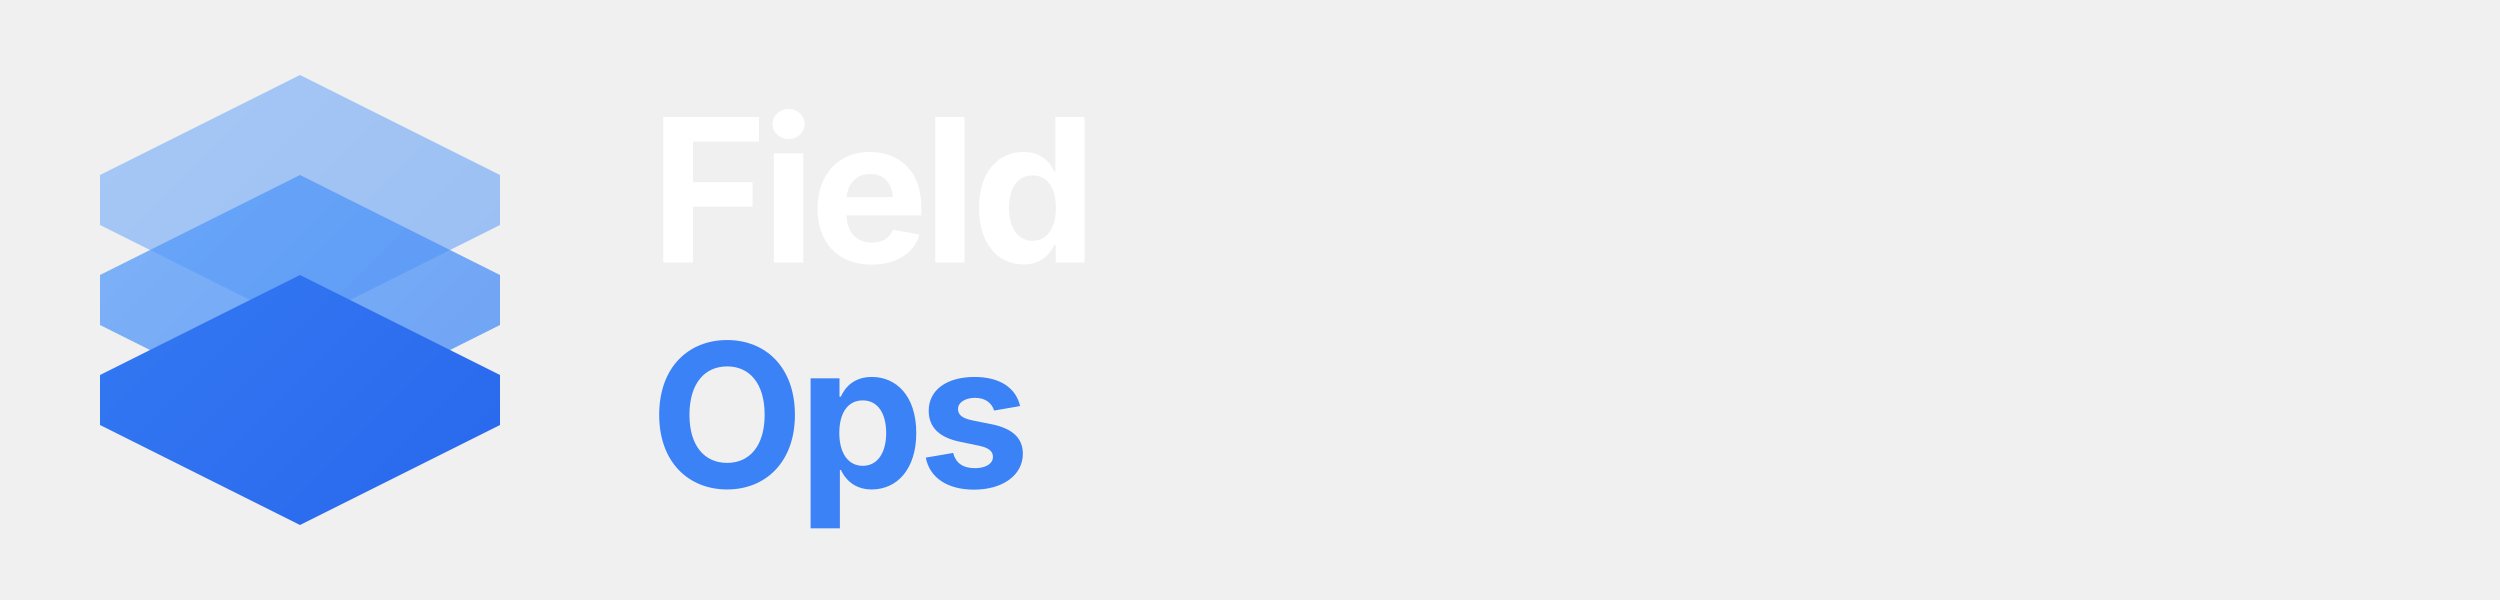
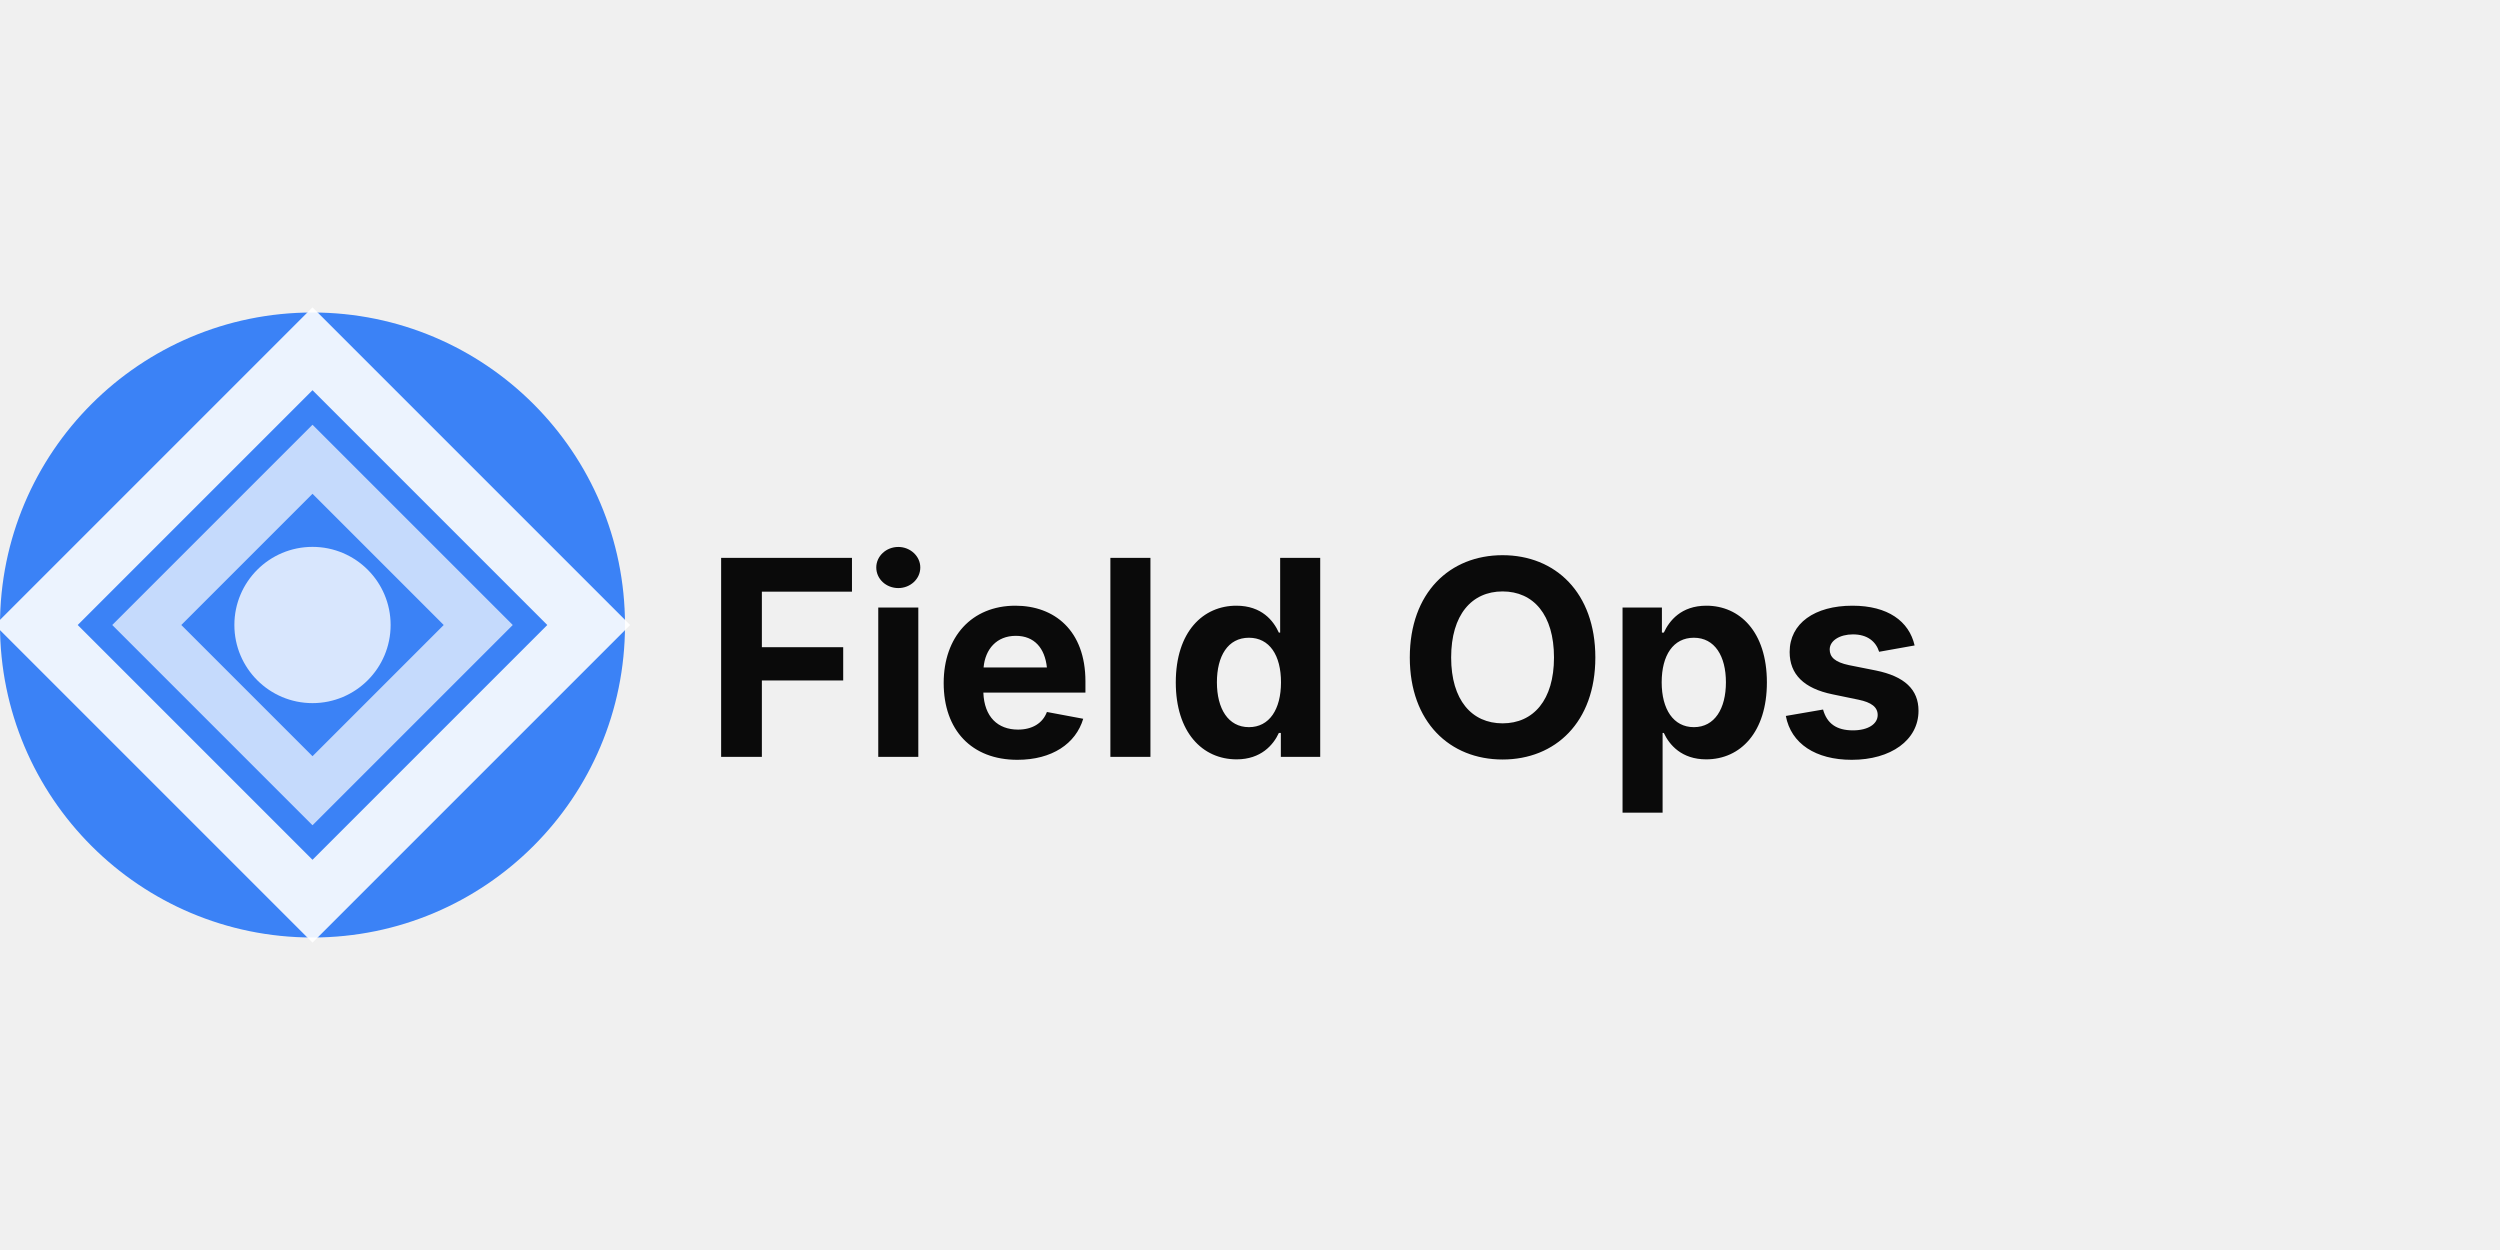
- <svg xmlns="http://www.w3.org/2000/svg" viewBox="0 0 200 48" fill="none">
-   <defs>
-     <linearGradient id="lg1" x1="0" y1="0" x2="48" y2="48" gradientUnits="userSpaceOnUse">
-       <stop offset="0%" stop-color="#60a5fa" />
-       <stop offset="100%" stop-color="#3b82f6" />
-     </linearGradient>
-     <linearGradient id="lg2" x1="0" y1="0" x2="48" y2="48" gradientUnits="userSpaceOnUse">
-       <stop offset="0%" stop-color="#3b82f6" />
-       <stop offset="100%" stop-color="#2563eb" />
-     </linearGradient>
-   </defs>
-   <path d="M8 14l16-8 16 8v4L24 26 8 18v-4z" fill="url(#lg1)" opacity="0.5" />
-   <path d="M8 22l16-8 16 8v4L24 34 8 26v-4z" fill="url(#lg1)" opacity="0.75" />
-   <path d="M8 30l16-8 16 8v4L24 42 8 34v-4z" fill="url(#lg2)" />
-   <text x="52" y="21" font-family="Inter, -apple-system, BlinkMacSystemFont, sans-serif" font-size="16" font-weight="700" fill="#ffffff" letter-spacing="-0.03em">Field</text>
-   <text x="52" y="39" font-family="Inter, -apple-system, BlinkMacSystemFont, sans-serif" font-size="16" font-weight="700" fill="#3b82f6" letter-spacing="-0.03em">Ops</text>
+ <svg xmlns="http://www.w3.org/2000/svg" viewBox="0 0 512 256">
+   <g transform="translate(0, 0)">
+     <circle cx="64" cy="128" r="64" fill="#3b82f6" />
+     <rect x="24" y="88" width="80" height="80" fill="none" stroke="white" stroke-width="12" transform="rotate(45 64 128)" opacity="0.9" />
+     <rect x="40" y="104" width="48" height="48" fill="none" stroke="white" stroke-width="10" transform="rotate(-45 64 128)" opacity="0.7" />
+     <circle cx="64" cy="128" r="16" fill="white" opacity="0.8" />
+   </g>
+   <text x="144" y="155" font-family="Inter, -apple-system, BlinkMacSystemFont, sans-serif" font-size="56" font-weight="700" fill="#0a0a0a" letter-spacing="-0.5">
+     Field Ops
+   </text>
</svg>
